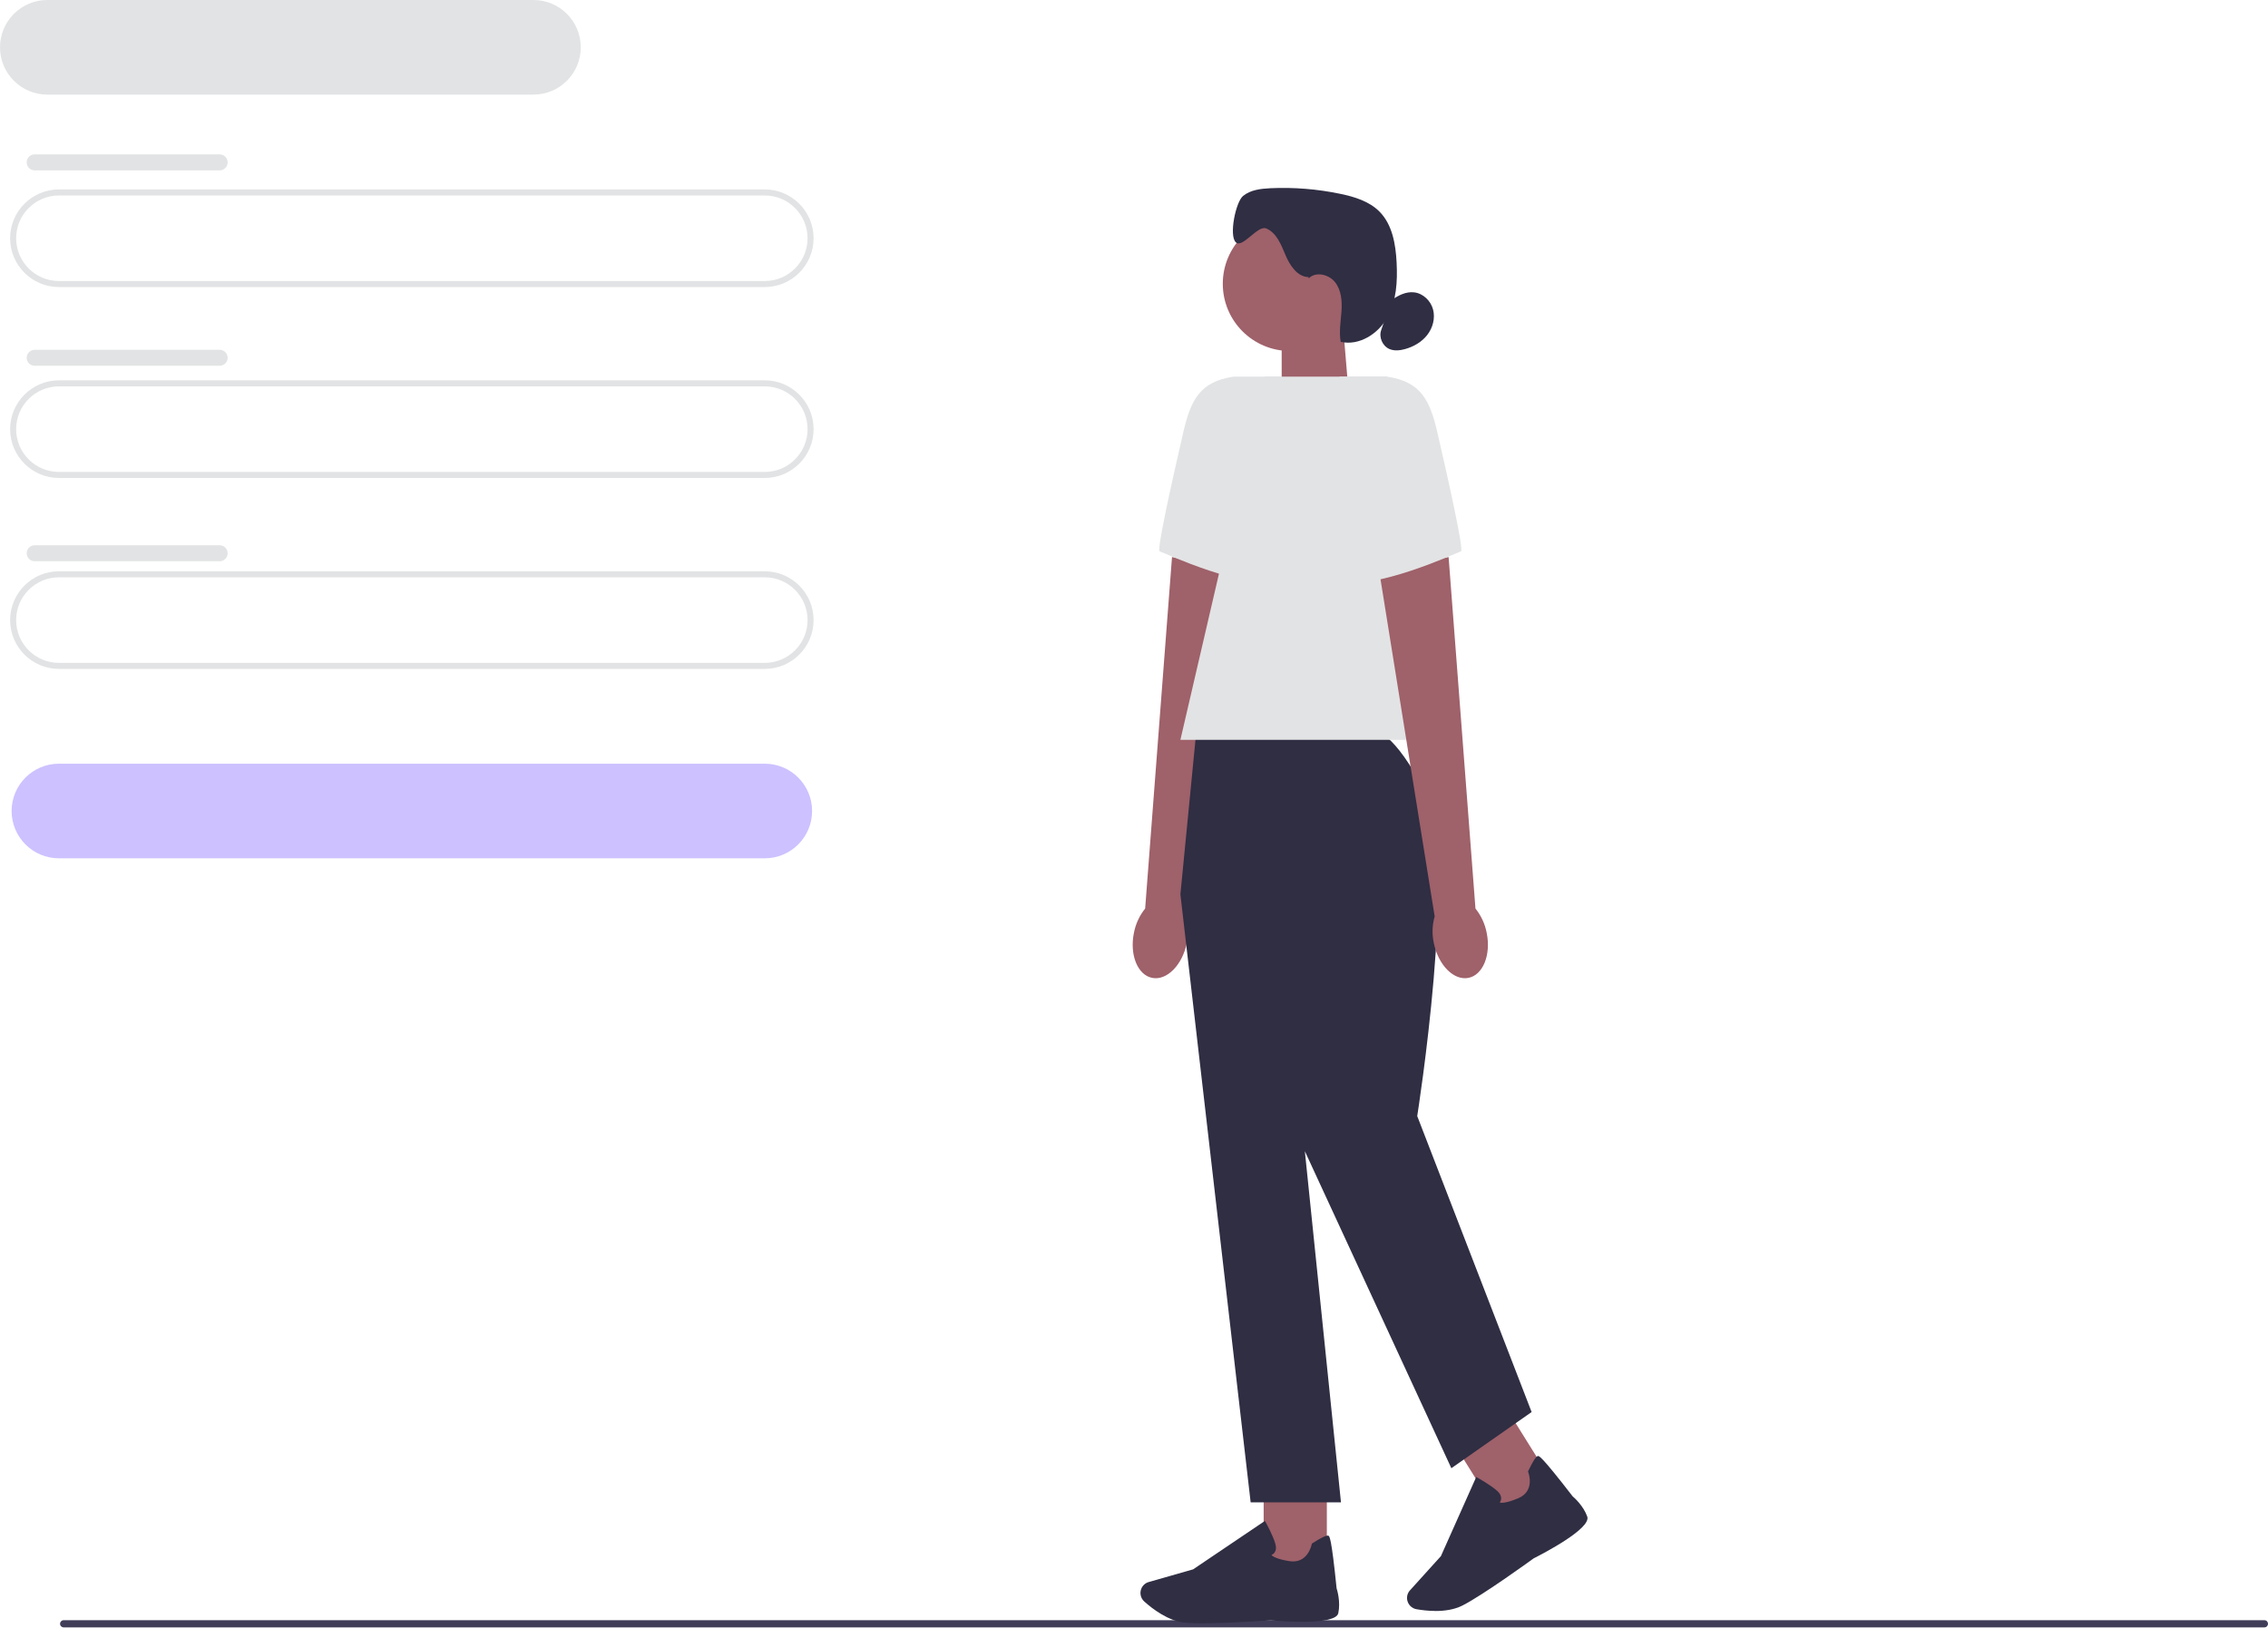
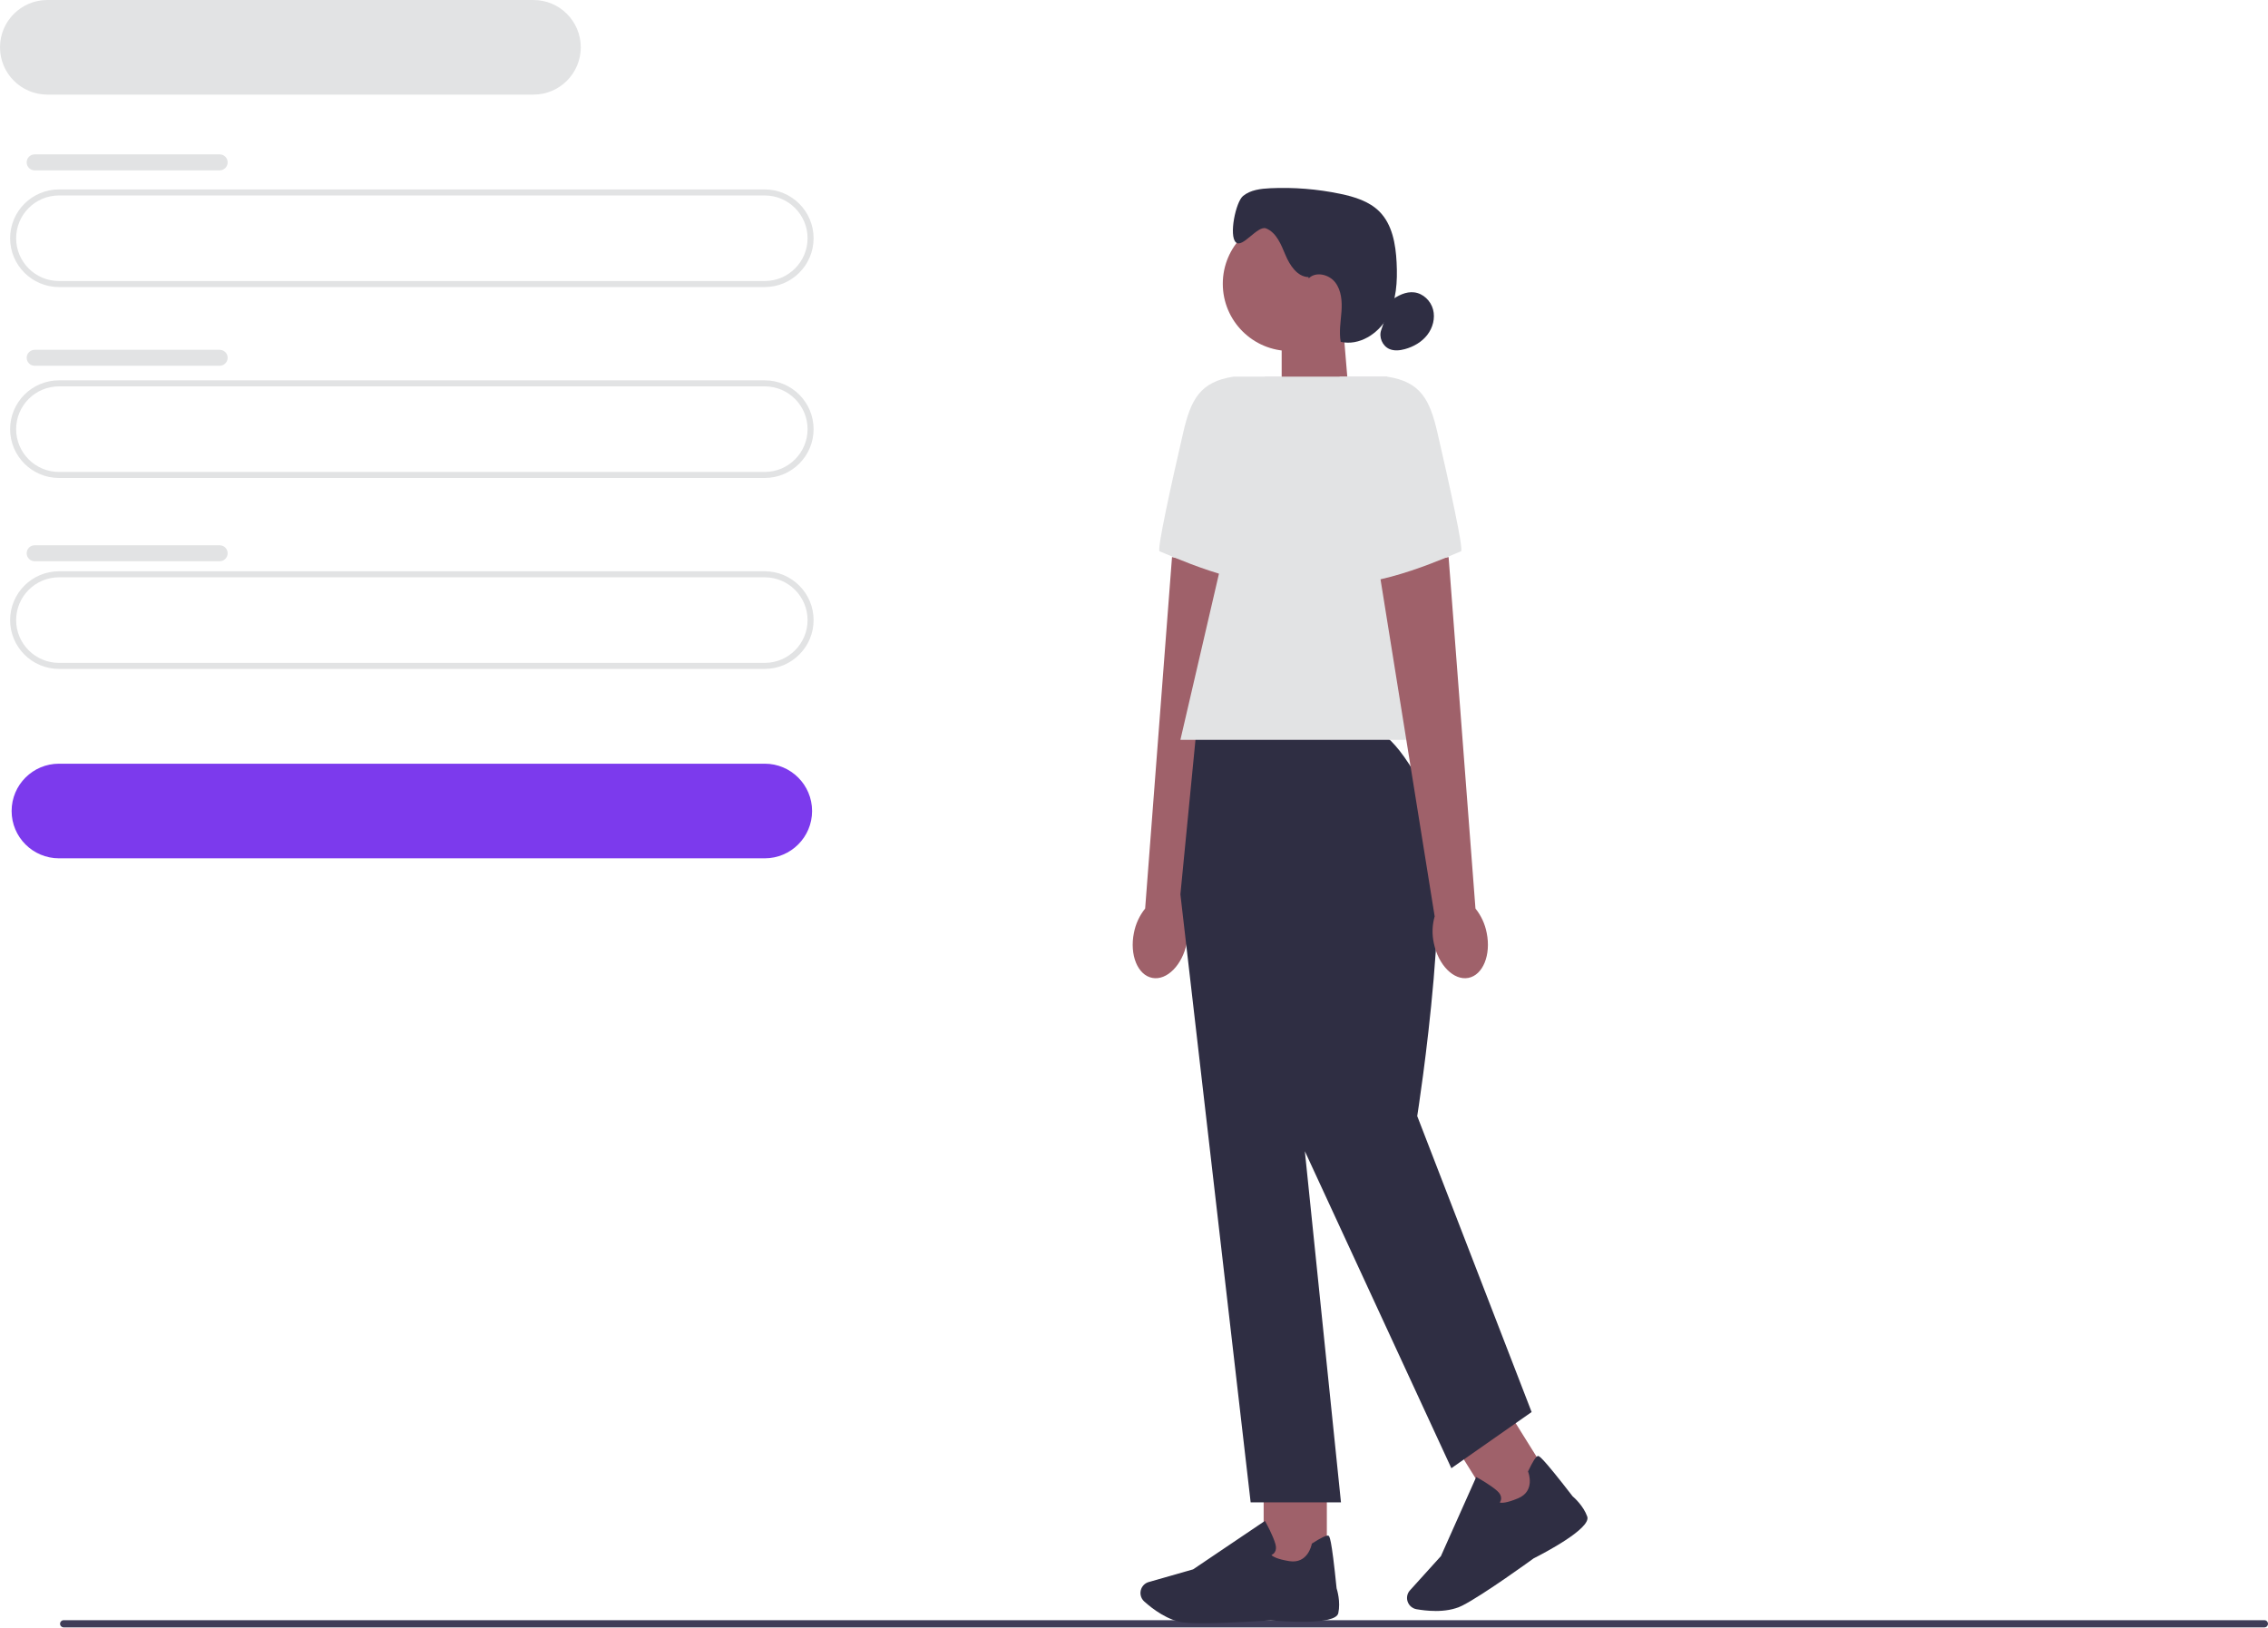
<svg xmlns="http://www.w3.org/2000/svg" width="751.57" height="539.42" viewBox="0 0 751.57 539.42" role="img" artist="Katerina Limpitsouni" source="https://undraw.co/">
  <path d="m19.9,538.23c0,.66.53,1.19,1.19,1.19h729.29c.66,0,1.19-.53,1.19-1.19s-.53-1.19-1.19-1.19H21.09c-.66,0-1.19.53-1.19,1.19Z" fill="#3f3d58" />
  <path d="m253.43,95.15H19.53c-8.92,0-16.18-7.26-16.18-16.18s7.26-16.18,16.18-16.18h233.9c8.92,0,16.18,7.26,16.18,16.18s-7.26,16.18-16.18,16.18ZM19.53,64.79c-7.82,0-14.18,6.36-14.18,14.18s6.36,14.18,14.18,14.18h233.9c7.82,0,14.18-6.36,14.18-14.18s-6.36-14.18-14.18-14.18H19.53Z" fill="#e2e3e4" />
-   <path d="m253.43,284.5H19.53c-8.65,0-15.68-7.03-15.68-15.68s7.03-15.68,15.68-15.68h233.9c8.65,0,15.68,7.03,15.68,15.68s-7.03,15.68-15.68,15.68Z" fill="#cdc1ff" />
+   <path d="m253.43,284.5H19.53c-8.65,0-15.68-7.03-15.68-15.68s7.03-15.68,15.68-15.68h233.9c8.65,0,15.68,7.03,15.68,15.68s-7.03,15.68-15.68,15.68Z" fill="#7C3AED" />
  <path d="m176.78,31.36H15.68C7.03,31.36,0,24.33,0,15.68S7.03,0,15.68,0h161.1c8.65,0,15.68,7.03,15.68,15.68s-7.03,15.68-15.68,15.68Z" fill="#e2e3e4" />
  <path d="m253.43,158.43H19.53c-8.92,0-16.18-7.26-16.18-16.18s7.26-16.18,16.18-16.18h233.9c8.92,0,16.18,7.26,16.18,16.18s-7.26,16.18-16.18,16.18Zm-233.9-30.36c-7.82,0-14.18,6.36-14.18,14.18s6.36,14.18,14.18,14.18h233.9c7.82,0,14.18-6.36,14.18-14.18s-6.36-14.18-14.18-14.18H19.53Z" fill="#e2e3e4" />
  <path d="m253.43,221.72H19.53c-8.92,0-16.18-7.26-16.18-16.18s7.26-16.18,16.18-16.18h233.9c8.92,0,16.18,7.26,16.18,16.18s-7.26,16.18-16.18,16.18Zm-233.9-30.36c-7.82,0-14.18,6.36-14.18,14.18s6.36,14.18,14.18,14.18h233.9c7.82,0,14.18-6.36,14.18-14.18s-6.36-14.18-14.18-14.18H19.53Z" fill="#e2e3e4" />
  <path d="m11.49,51.17h61.3c1.46,0,2.65,1.18,2.65,2.65h0c0,1.46-1.19,2.65-2.65,2.65H11.49c-1.46,0-2.65-1.18-2.65-2.65h0c0-1.46,1.19-2.65,2.65-2.65Z" fill="#e2e3e4" />
  <path d="m11.49,115.95h61.3c1.46,0,2.65,1.18,2.65,2.64h0c0,1.46-1.19,2.65-2.65,2.65H11.49c-1.46,0-2.65-1.18-2.65-2.64h0c0-1.46,1.19-2.65,2.65-2.65Z" fill="#e2e3e4" />
  <path d="m11.49,180.74h61.3c1.46,0,2.65,1.18,2.65,2.65h0c0,1.46-1.19,2.64-2.65,2.64H11.49c-1.46,0-2.65-1.18-2.65-2.65h0c0-1.46,1.19-2.64,2.65-2.64Z" fill="#e2e3e4" />
  <g>
    <polygon points="447.08 132.26 424.72 139.62 424.72 107.43 445.01 107.43 447.08 132.26" fill="#9f616a" />
    <circle cx="427.49" cy="94.06" r="22.28" fill="#9f616a" />
    <path d="m433.61,91.85c-3.73-.11-6.18-3.88-7.63-7.32s-2.94-7.39-6.4-8.81c-2.83-1.16-7.82,6.69-10.05,4.6-2.33-2.18-.06-13.37,2.41-15.38,2.47-2.01,5.85-2.4,9.03-2.55,7.76-.36,15.57.27,23.18,1.86,4.71.98,9.55,2.46,12.95,5.86,4.3,4.32,5.4,10.83,5.71,16.92.32,6.23-.04,12.75-3.07,18.2s-9.37,9.47-15.45,8.08c-.61-3.3.01-6.69.25-10.05.23-3.35-.01-6.97-2.06-9.64-2.04-2.67-6.42-3.73-8.8-1.36" fill="#2f2e43" />
    <path d="m461.02,99.57c2.23-1.63,4.9-3,7.64-2.66,2.96.36,5.47,2.8,6.23,5.69s-.09,6.07-1.93,8.43c-1.83,2.36-4.56,3.92-7.44,4.7-1.67.45-3.5.64-5.09-.04-2.34-1.01-3.61-4-2.69-6.38" fill="#2f2e43" />
    <g>
-       <path id="uuid-00bc58e7-734f-4d7c-a085-03c0cd267642-53" d="m375.76,309.2c-1.49,7.32,1.24,14.01,6.08,14.94s9.97-4.26,11.45-11.58c.63-2.92.53-5.94-.29-8.82l18.43-114.75-23.05-4.34-8.9,116.5c-1.89,2.36-3.16,5.12-3.72,8.06h0Z" fill="#9f616a" />
+       <path id="uuid-00bc58e7-734f-4d7c-a085-03c0cd267642-218" d="m375.76,309.2c-1.49,7.32,1.24,14.01,6.08,14.94s9.97-4.26,11.45-11.58c.63-2.92.53-5.94-.29-8.82l18.43-114.75-23.05-4.34-8.9,116.5c-1.89,2.36-3.16,5.12-3.72,8.06h0Z" fill="#9f616a" />
      <path d="m424.48,124.85h-15.73c-11.12,1.69-14.14,7.62-16.67,18.58-3.86,16.72-8.79,38.98-7.81,39.31,1.57.52,28.35,13.12,42,10.24l-1.79-68.13h0Z" fill="#e2e3e4" />
    </g>
    <rect x="418.75" y="490.36" width="20.94" height="29.71" fill="#9f616a" />
    <path d="m398.36,538.05c-2.2,0-4.16-.05-5.64-.19-5.56-.51-10.87-4.62-13.54-7.02-1.2-1.08-1.58-2.8-.96-4.28h0c.45-1.06,1.34-1.86,2.45-2.17l14.7-4.2,23.8-16.06.27.48c.1.18,2.44,4.39,3.22,7.23.3,1.08.22,1.98-.23,2.68-.31.48-.75.76-1.1.92.43.45,1.78,1.37,5.94,2.03,6.07.96,7.35-5.33,7.4-5.59l.04-.21.18-.12c2.89-1.86,4.67-2.71,5.28-2.53.38.11,1.02.31,2.75,17.44.17.54,1.38,4.48.56,8.25-.89,4.1-18.81,2.69-22.4,2.37-.1.01-13.52.97-22.71.97h0Z" fill="#2f2e43" />
    <rect x="487.82" y="470.31" width="20.94" height="29.71" transform="translate(-181.25 337.18) rotate(-31.95)" fill="#9f616a" />
    <path d="m475.72,533.98c-2.46,0-4.72-.3-6.33-.58-1.58-.28-2.82-1.54-3.08-3.12h0c-.18-1.14.15-2.29.93-3.14l10.25-11.34,11.7-26.22.48.26c.18.1,4.39,2.43,6.56,4.43.83.76,1.24,1.57,1.22,2.4-.01.58-.23,1.04-.45,1.37.6.16,2.23.22,6.11-1.42,5.66-2.39,3.42-8.41,3.32-8.66l-.08-.2.09-.19c1.47-3.11,2.52-4.77,3.14-4.94.39-.11,1.03-.28,11.56,13.35.43.36,3.54,3.07,4.84,6.7,1.41,3.95-14.54,12.24-17.75,13.86-.1.08-16.79,12.21-23.65,15.66-2.72,1.37-5.94,1.79-8.87,1.79h0Z" fill="#2f2e43" />
    <path d="m455.11,241.91h-58.63l-5.32,54.54,23.28,201.52h29.93l-11.97-116.39,48.55,105.08,26.6-18.62-37.91-98.1s13.54-85.46,2.9-106.75c-10.64-21.28-17.43-21.28-17.43-21.28h0Z" fill="#2f2e43" />
    <polygon points="484.28 245.23 391.16 245.23 419.1 124.85 459.67 124.85 484.28 245.23" fill="#e2e3e4" />
-     <path id="uuid-ece83039-1aa0-468e-a846-e0cb6ecd6032-54" d="m492.66,309.2c1.49,7.32-1.24,14.01-6.08,14.94s-9.97-4.26-11.45-11.58c-.63-2.92-.53-5.94.29-8.82l-18.43-114.75,23.05-4.34,8.9,116.5c1.89,2.36,3.16,5.12,3.72,8.06h0Z" fill="#9f616a" />
+     <path id="uuid-ece83039-1aa0-468e-a846-e0cb6ecd6032-219" d="m492.66,309.2c1.49,7.32-1.24,14.01-6.08,14.94s-9.97-4.26-11.45-11.58c-.63-2.92-.53-5.94.29-8.82l-18.43-114.75,23.05-4.34,8.9,116.5c1.89,2.36,3.16,5.12,3.72,8.06h0Z" fill="#9f616a" />
    <path d="m443.94,124.85h15.73c11.12,1.69,14.14,7.62,16.67,18.58,3.86,16.72,8.79,38.98,7.81,39.31-1.57.52-28.35,13.12-42,10.24l1.79-68.13h0Z" fill="#e2e3e4" />
  </g>
</svg>
